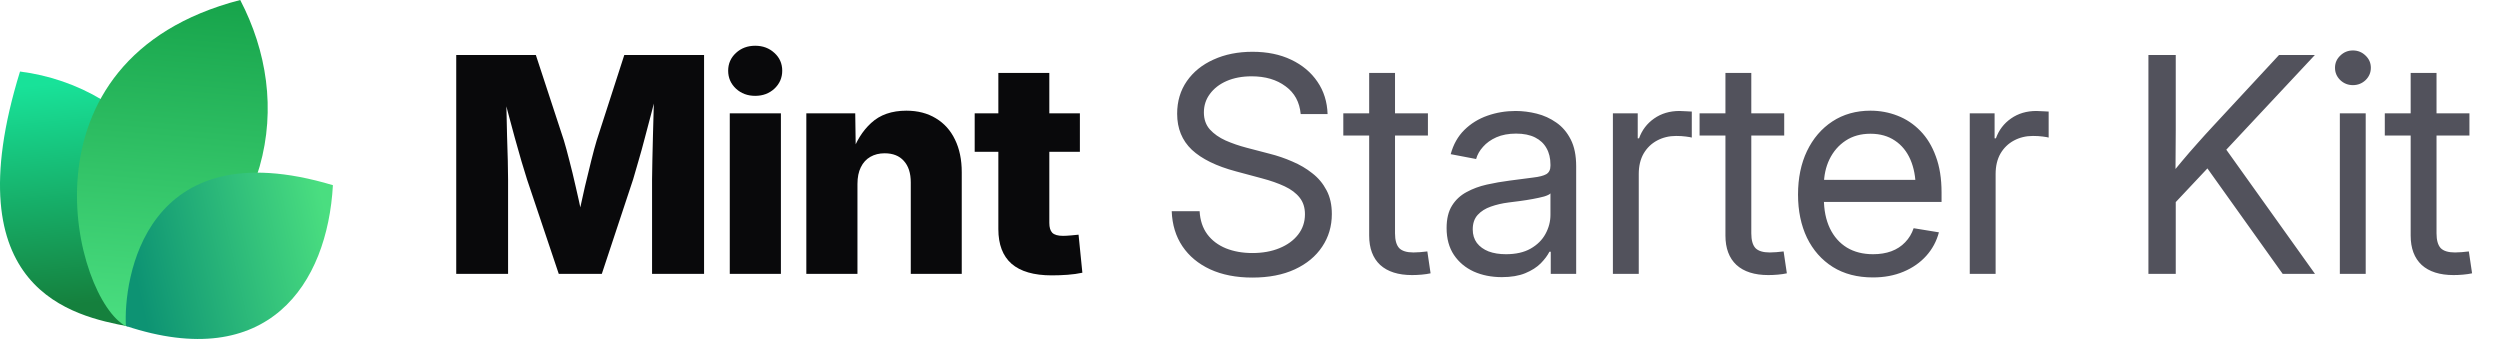
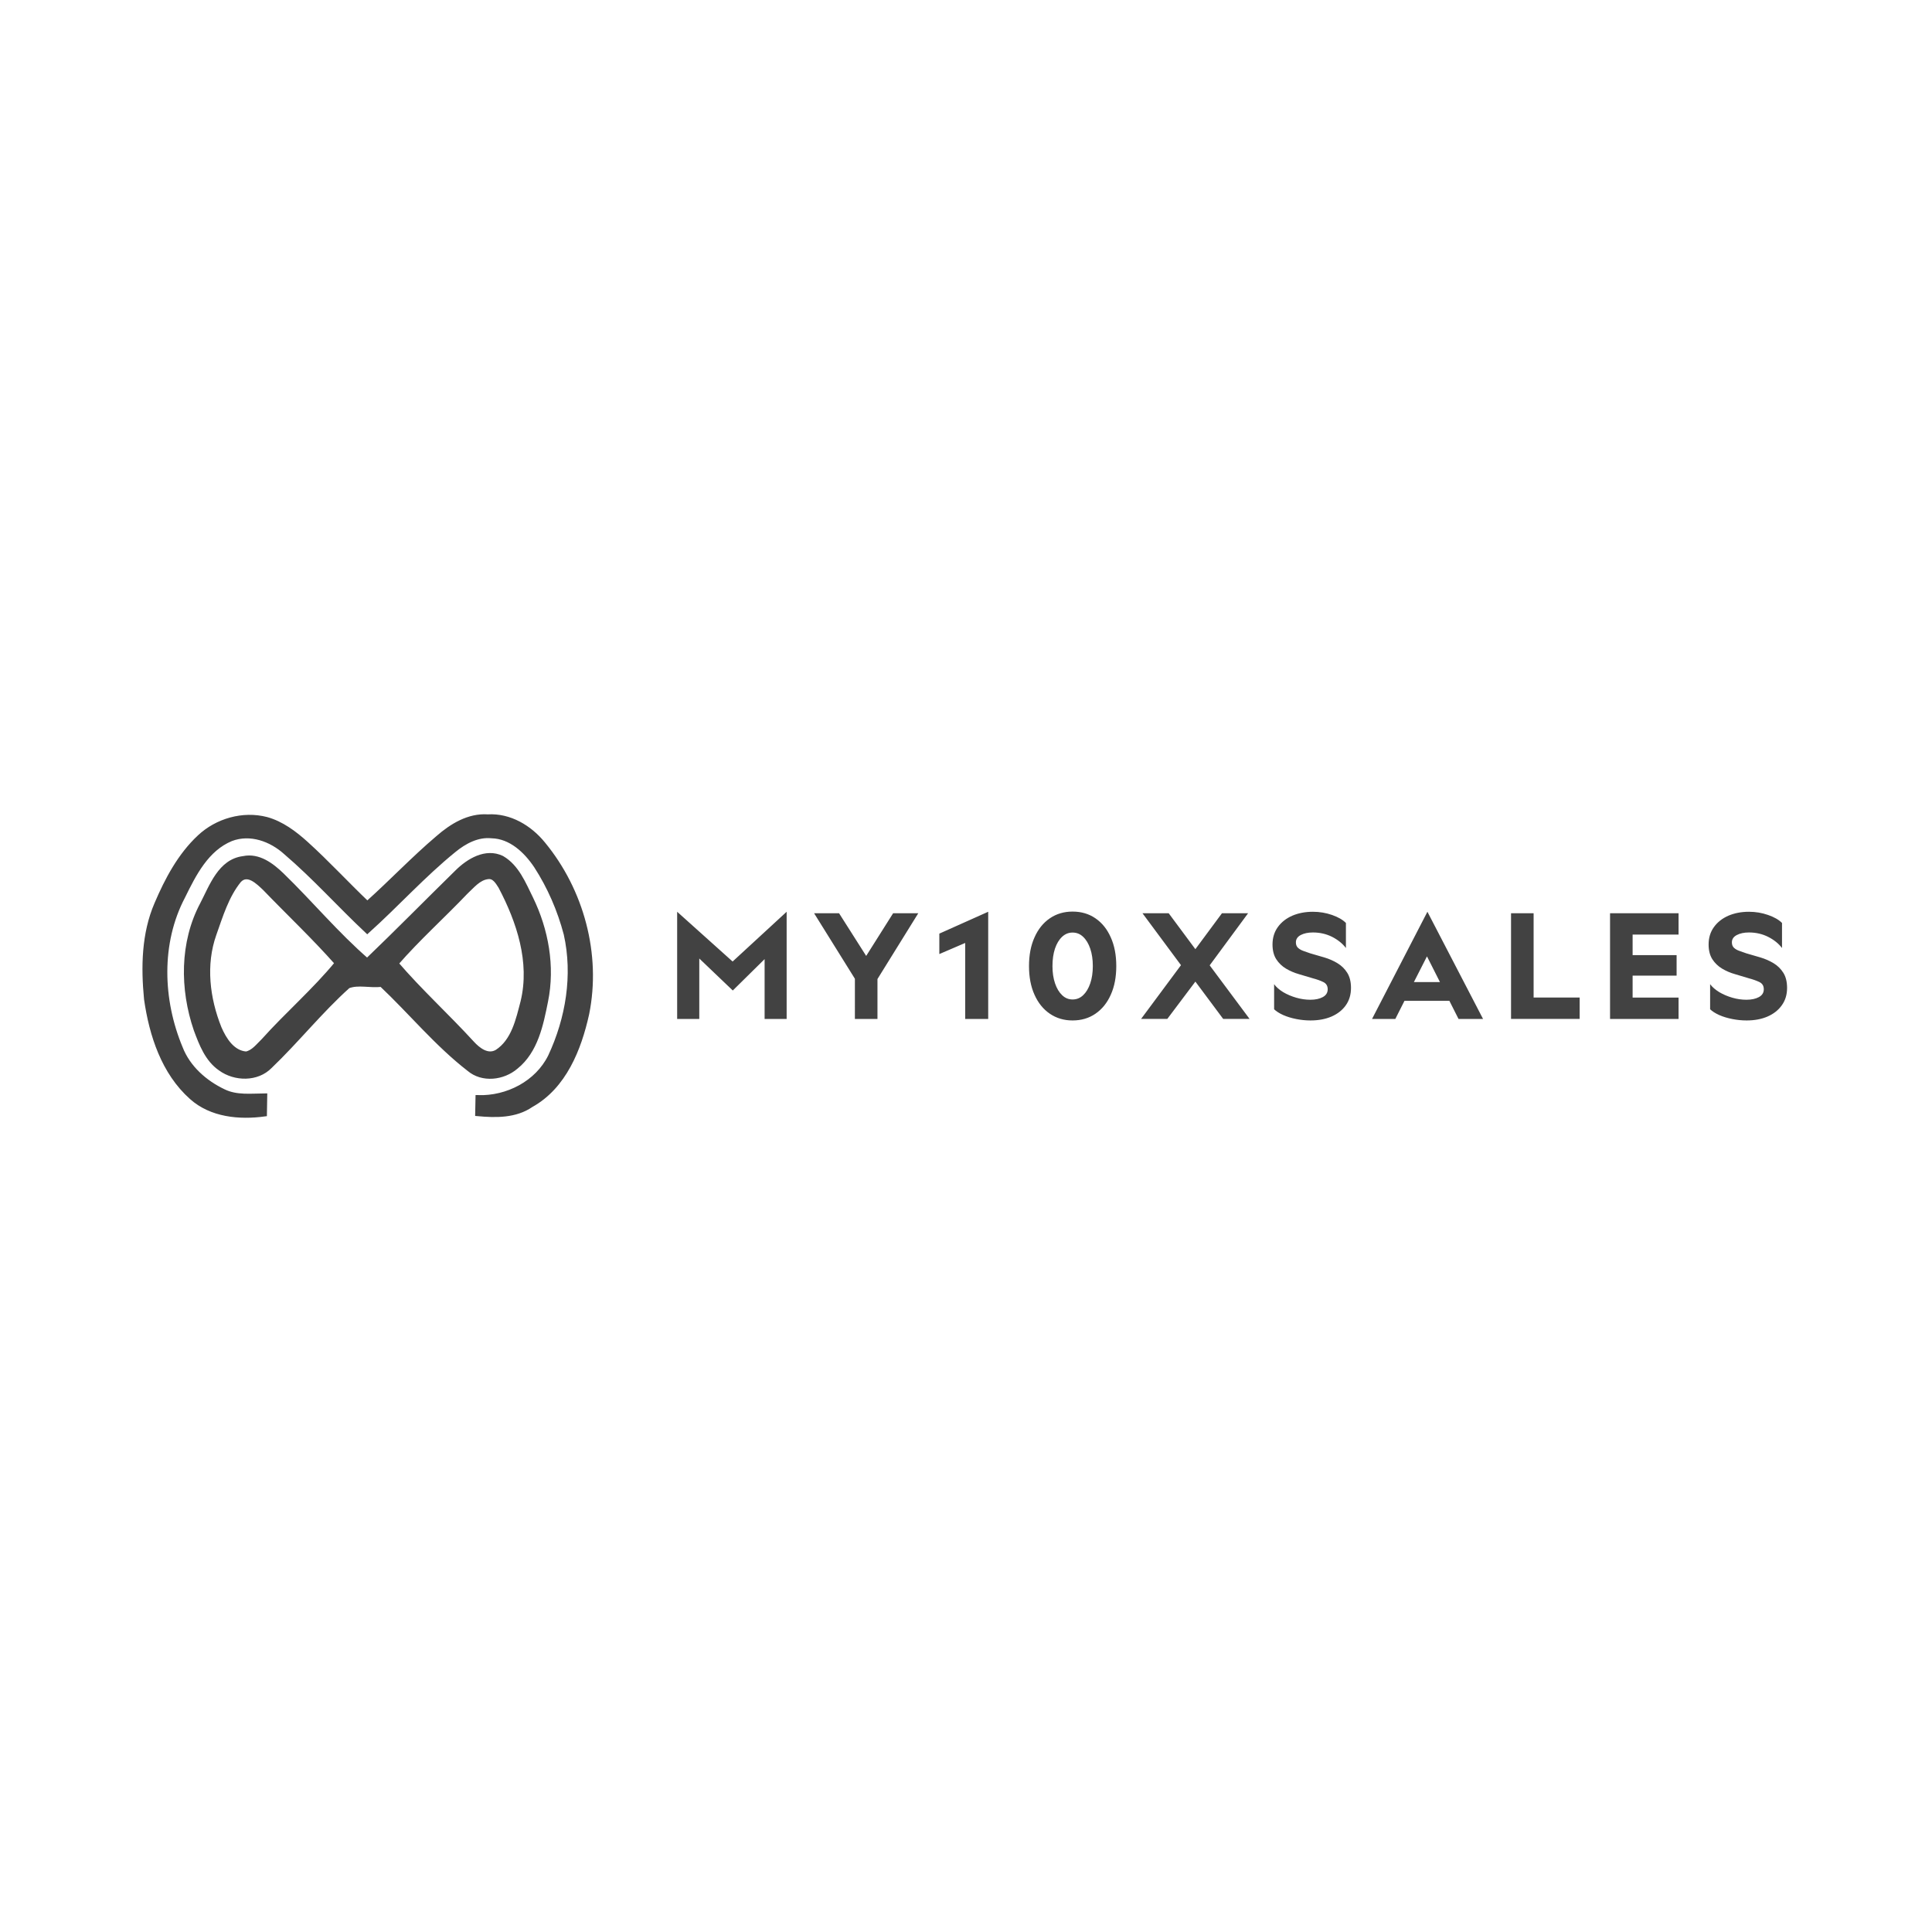
- <svg xmlns="http://www.w3.org/2000/svg" width="177" height="24" viewBox="0 0 177 24" fill="none">
-   <path d="M9.061 23.108C5.268 22.377 -3.391 20.627 1.417 5.064C9.634 6.099 16.973 14.064 9.061 23.108Z" fill="url(#paint0_linear_17557_2020)" />
-   <path d="M8.919 23.094C5.276 21.222 0.784 4.209 17.007 0C20.757 7.193 19.621 16.545 8.919 23.094Z" fill="url(#paint1_linear_17557_2020)" />
-   <path d="M8.914 23.079C8.735 19.882 10.159 9.085 23.57 13.111C23.181 20.123 18.984 26.418 8.914 23.079Z" fill="url(#paint2_linear_17557_2020)" />
-   <path d="M32.301 19.392V3.894H37.938L39.925 9.948C40.036 10.315 40.164 10.787 40.31 11.362C40.462 11.938 40.611 12.552 40.757 13.204C40.91 13.855 41.048 14.483 41.173 15.086C41.305 15.682 41.412 16.192 41.495 16.615H40.695C40.771 16.192 40.871 15.682 40.996 15.086C41.128 14.49 41.267 13.866 41.412 13.214C41.565 12.562 41.714 11.948 41.86 11.373C42.005 10.79 42.133 10.315 42.244 9.948L44.2 3.894H49.848V19.392H46.166V12.704C46.166 12.357 46.173 11.917 46.187 11.383C46.2 10.849 46.214 10.27 46.228 9.646C46.249 9.022 46.266 8.391 46.28 7.753C46.301 7.115 46.311 6.519 46.311 5.964H46.623C46.485 6.561 46.332 7.181 46.166 7.826C45.999 8.471 45.833 9.102 45.666 9.719C45.507 10.336 45.351 10.901 45.198 11.414C45.053 11.928 44.928 12.357 44.824 12.704L42.608 19.392H39.561L37.314 12.704C37.203 12.357 37.072 11.928 36.919 11.414C36.773 10.901 36.614 10.34 36.441 9.729C36.274 9.112 36.104 8.481 35.931 7.836C35.764 7.192 35.608 6.567 35.463 5.964H35.827C35.834 6.512 35.844 7.105 35.858 7.743C35.872 8.374 35.886 9.005 35.9 9.636C35.92 10.26 35.938 10.839 35.952 11.373C35.965 11.907 35.972 12.351 35.972 12.704V19.392H32.301ZM51.668 19.392V8.024H55.288V19.392H51.668ZM53.468 6.786C52.927 6.786 52.473 6.616 52.105 6.276C51.738 5.93 51.554 5.507 51.554 5.007C51.554 4.508 51.738 4.088 52.105 3.749C52.473 3.409 52.927 3.239 53.468 3.239C54.009 3.239 54.463 3.409 54.83 3.749C55.198 4.082 55.382 4.501 55.382 5.007C55.382 5.507 55.198 5.93 54.83 6.276C54.463 6.616 54.009 6.786 53.468 6.786ZM60.708 13.027V19.392H57.088V8.024H60.551L60.593 10.967H60.281C60.593 10.024 61.061 9.268 61.685 8.7C62.309 8.124 63.138 7.836 64.171 7.836C64.975 7.836 65.672 8.017 66.262 8.377C66.851 8.731 67.302 9.234 67.614 9.885C67.933 10.537 68.092 11.307 68.092 12.194V19.392H64.483V12.912C64.483 12.26 64.32 11.754 63.994 11.394C63.675 11.033 63.221 10.853 62.632 10.853C62.25 10.853 61.914 10.936 61.623 11.102C61.332 11.269 61.106 11.515 60.947 11.841C60.787 12.16 60.708 12.555 60.708 13.027ZM76.456 8.024V10.749H69.008V8.024H76.456ZM70.683 5.163H74.292V15.783C74.292 16.102 74.361 16.334 74.5 16.48C74.646 16.625 74.899 16.698 75.259 16.698C75.405 16.698 75.596 16.688 75.831 16.667C76.074 16.646 76.251 16.629 76.362 16.615L76.632 19.309C76.313 19.378 75.963 19.427 75.582 19.455C75.207 19.482 74.836 19.496 74.469 19.496C73.2 19.496 72.25 19.222 71.619 18.674C70.995 18.127 70.683 17.308 70.683 16.22V5.163Z" fill="#09090B" />
-   <path d="M88.667 19.652C87.523 19.652 86.528 19.458 85.682 19.07C84.843 18.681 84.188 18.137 83.716 17.437C83.245 16.736 82.992 15.908 82.957 14.951H84.933C84.968 15.596 85.148 16.14 85.474 16.584C85.8 17.021 86.24 17.354 86.795 17.582C87.35 17.804 87.974 17.915 88.667 17.915C89.388 17.915 90.026 17.801 90.581 17.572C91.143 17.343 91.583 17.024 91.902 16.615C92.228 16.199 92.391 15.717 92.391 15.169C92.391 14.698 92.266 14.306 92.017 13.994C91.767 13.675 91.413 13.408 90.956 13.193C90.498 12.978 89.954 12.787 89.323 12.621L87.502 12.132C86.123 11.765 85.082 11.255 84.382 10.603C83.689 9.944 83.342 9.095 83.342 8.055C83.342 7.174 83.571 6.404 84.028 5.746C84.486 5.087 85.117 4.577 85.921 4.217C86.726 3.849 87.645 3.666 88.678 3.666C89.718 3.666 90.63 3.853 91.413 4.227C92.204 4.602 92.824 5.122 93.275 5.787C93.726 6.446 93.965 7.209 93.993 8.076H92.089C92.013 7.23 91.656 6.574 91.018 6.11C90.387 5.638 89.586 5.403 88.615 5.403C87.95 5.403 87.36 5.513 86.847 5.735C86.341 5.957 85.946 6.262 85.661 6.651C85.377 7.032 85.235 7.469 85.235 7.961C85.235 8.447 85.377 8.849 85.661 9.168C85.946 9.48 86.317 9.74 86.774 9.948C87.232 10.149 87.724 10.319 88.251 10.457L89.884 10.884C90.439 11.023 90.977 11.206 91.496 11.435C92.023 11.657 92.495 11.934 92.911 12.267C93.334 12.593 93.67 12.995 93.92 13.474C94.17 13.945 94.294 14.504 94.294 15.149C94.294 16.015 94.066 16.788 93.608 17.468C93.157 18.148 92.512 18.681 91.673 19.07C90.834 19.458 89.832 19.652 88.667 19.652ZM101.097 8.024V9.594H95.106V8.024H101.097ZM96.937 5.163H98.767V16.521C98.767 17 98.865 17.347 99.059 17.562C99.26 17.77 99.6 17.874 100.078 17.874C100.21 17.874 100.366 17.867 100.546 17.853C100.733 17.832 100.903 17.815 101.056 17.801L101.285 19.351C101.097 19.392 100.886 19.423 100.65 19.444C100.414 19.465 100.189 19.475 99.974 19.475C98.996 19.475 98.244 19.236 97.717 18.758C97.197 18.272 96.937 17.579 96.937 16.677V5.163ZM106.33 19.621C105.595 19.621 104.932 19.489 104.343 19.226C103.754 18.955 103.285 18.564 102.939 18.05C102.592 17.53 102.419 16.896 102.419 16.147C102.419 15.495 102.547 14.965 102.804 14.556C103.06 14.146 103.403 13.828 103.833 13.599C104.263 13.363 104.742 13.186 105.269 13.068C105.796 12.95 106.333 12.857 106.881 12.787C107.574 12.69 108.132 12.617 108.555 12.569C108.978 12.52 109.287 12.441 109.481 12.33C109.675 12.212 109.772 12.014 109.772 11.737V11.654C109.772 11.203 109.679 10.815 109.492 10.489C109.311 10.163 109.041 9.91 108.68 9.729C108.32 9.549 107.872 9.459 107.338 9.459C106.805 9.459 106.34 9.546 105.945 9.719C105.556 9.892 105.241 10.118 104.998 10.395C104.755 10.665 104.593 10.953 104.509 11.258L102.71 10.915C102.897 10.222 103.22 9.65 103.677 9.199C104.135 8.748 104.679 8.412 105.31 8.19C105.941 7.968 106.607 7.857 107.307 7.857C107.8 7.857 108.295 7.92 108.795 8.044C109.301 8.169 109.765 8.381 110.188 8.679C110.611 8.97 110.951 9.369 111.208 9.875C111.464 10.374 111.593 11.005 111.593 11.768V19.392H109.793V17.822H109.7C109.568 18.085 109.363 18.359 109.086 18.643C108.809 18.921 108.444 19.153 107.994 19.34C107.543 19.527 106.988 19.621 106.33 19.621ZM106.621 17.998C107.321 17.998 107.904 17.867 108.368 17.603C108.84 17.333 109.19 16.986 109.419 16.563C109.654 16.133 109.772 15.682 109.772 15.211V13.692C109.703 13.769 109.554 13.841 109.325 13.911C109.096 13.973 108.829 14.032 108.524 14.088C108.226 14.143 107.921 14.192 107.609 14.233C107.304 14.275 107.033 14.309 106.798 14.337C106.354 14.393 105.938 14.49 105.549 14.628C105.168 14.76 104.86 14.954 104.624 15.211C104.388 15.467 104.27 15.811 104.27 16.241C104.27 16.615 104.367 16.934 104.561 17.198C104.762 17.461 105.04 17.662 105.393 17.801C105.747 17.933 106.156 17.998 106.621 17.998ZM114.193 19.392V8.024H115.951V9.792H116.045C116.253 9.209 116.61 8.741 117.116 8.388C117.622 8.034 118.219 7.857 118.905 7.857C119.058 7.857 119.217 7.864 119.384 7.878C119.55 7.885 119.682 7.892 119.779 7.899V9.74C119.716 9.719 119.578 9.695 119.363 9.667C119.155 9.639 118.922 9.625 118.666 9.625C118.174 9.625 117.726 9.733 117.324 9.948C116.922 10.163 116.603 10.471 116.367 10.874C116.138 11.276 116.024 11.758 116.024 12.319V19.392H114.193ZM126.322 8.024V9.594H120.33V8.024H126.322ZM122.161 5.163H123.992V16.521C123.992 17 124.089 17.347 124.283 17.562C124.484 17.77 124.824 17.874 125.302 17.874C125.434 17.874 125.59 17.867 125.77 17.853C125.958 17.832 126.127 17.815 126.28 17.801L126.509 19.351C126.322 19.392 126.11 19.423 125.874 19.444C125.639 19.465 125.413 19.475 125.198 19.475C124.221 19.475 123.468 19.236 122.941 18.758C122.421 18.272 122.161 17.579 122.161 16.677V5.163ZM132.604 19.642C131.502 19.642 130.555 19.396 129.765 18.903C128.974 18.404 128.364 17.714 127.934 16.834C127.511 15.946 127.3 14.927 127.3 13.775C127.3 12.611 127.511 11.584 127.934 10.697C128.364 9.802 128.964 9.102 129.734 8.596C130.51 8.089 131.408 7.836 132.428 7.836C133.1 7.836 133.738 7.954 134.341 8.19C134.952 8.426 135.489 8.783 135.954 9.261C136.425 9.74 136.793 10.343 137.056 11.071C137.327 11.792 137.462 12.645 137.462 13.63V14.296H128.433V12.735H136.463L135.631 13.297C135.631 12.541 135.506 11.876 135.257 11.3C135.007 10.725 134.643 10.277 134.165 9.958C133.686 9.632 133.107 9.469 132.428 9.469C131.748 9.469 131.162 9.632 130.67 9.958C130.177 10.284 129.796 10.725 129.526 11.279C129.262 11.827 129.13 12.441 129.13 13.12V14.046C129.13 14.864 129.273 15.572 129.557 16.168C129.841 16.757 130.243 17.211 130.763 17.53C131.283 17.842 131.901 17.998 132.615 17.998C133.093 17.998 133.523 17.929 133.905 17.79C134.293 17.645 134.619 17.433 134.882 17.156C135.153 16.879 135.354 16.546 135.486 16.157L137.275 16.449C137.108 17.08 136.81 17.634 136.38 18.113C135.95 18.591 135.413 18.966 134.768 19.236C134.123 19.507 133.402 19.642 132.604 19.642ZM139.459 19.392V8.024H141.217V9.792H141.311C141.519 9.209 141.876 8.741 142.382 8.388C142.888 8.034 143.485 7.857 144.171 7.857C144.324 7.857 144.483 7.864 144.649 7.878C144.816 7.885 144.948 7.892 145.045 7.899V9.74C144.982 9.719 144.844 9.695 144.629 9.667C144.421 9.639 144.188 9.625 143.932 9.625C143.439 9.625 142.992 9.733 142.59 9.948C142.188 10.163 141.869 10.471 141.633 10.874C141.404 11.276 141.29 11.758 141.29 12.319V19.392H139.459ZM153.429 14.961V12.715C153.783 12.257 154.136 11.82 154.49 11.404C154.844 10.981 155.204 10.565 155.572 10.156C155.939 9.74 156.314 9.327 156.695 8.918L161.355 3.894H163.893L157.277 10.967H157.184L153.429 14.961ZM152.108 19.392V3.894H154.043V9.241L154.022 12.559L154.043 13.505V19.392H152.108ZM161.615 19.392L155.967 11.477L157.173 9.969L163.903 19.392H161.615ZM165.661 19.392V8.024H167.492V19.392H165.661ZM166.587 6.027C166.24 6.027 165.942 5.909 165.692 5.673C165.443 5.43 165.318 5.139 165.318 4.799C165.318 4.459 165.443 4.172 165.692 3.936C165.942 3.693 166.24 3.572 166.587 3.572C166.934 3.572 167.232 3.693 167.482 3.936C167.731 4.172 167.856 4.459 167.856 4.799C167.856 5.139 167.731 5.43 167.482 5.673C167.232 5.909 166.934 6.027 166.587 6.027ZM174.836 8.024V9.594H168.844V8.024H174.836ZM170.675 5.163H172.506V16.521C172.506 17 172.603 17.347 172.797 17.562C172.998 17.77 173.338 17.874 173.816 17.874C173.948 17.874 174.104 17.867 174.284 17.853C174.472 17.832 174.641 17.815 174.794 17.801L175.023 19.351C174.836 19.392 174.624 19.423 174.388 19.444C174.153 19.465 173.927 19.475 173.712 19.475C172.735 19.475 171.982 19.236 171.455 18.758C170.935 18.272 170.675 17.579 170.675 16.677V5.163Z" fill="#52525C" />
+ <svg xmlns="http://www.w3.org/2000/svg" viewBox="0 0 1920 1920">
  <defs>
-     <linearGradient id="paint0_linear_17557_2020" x1="3.776" y1="5.916" x2="5.232" y2="21.559" gradientUnits="userSpaceOnUse">
-       <stop stop-color="#18E299" />
-       <stop offset="1" stop-color="#15803D" />
-     </linearGradient>
-     <linearGradient id="paint1_linear_17557_2020" x1="12.171" y1="-0.718" x2="10.19" y2="22.983" gradientUnits="userSpaceOnUse">
-       <stop stop-color="#16A34A" />
-       <stop offset="1" stop-color="#4ADE80" />
-     </linearGradient>
-     <linearGradient id="paint2_linear_17557_2020" x1="23.133" y1="15.353" x2="9.338" y2="18.52" gradientUnits="userSpaceOnUse">
-       <stop stop-color="#4ADE80" />
-       <stop offset="1" stop-color="#0D9373" />
-     </linearGradient>
+     <clipPath id="logo">
+       <rect x="0" y="0" width="1920" height="1920" />
+     </clipPath>
  </defs>
+   <g clip-path="url(#logo)">
+     <rect fill="none" width="1920" height="1920" />
+     <g transform="scale(4.8)">
+       <g font-family="none" font-size="none" font-weight="none" stroke-miterlimit="10" style="mix-blend-mode:normal" text-anchor="none">
+         <g fill="#424242" id="symbol" stroke="#424242">
+           <path d="m41.304 173.34c3.632-3.421 9.006-4.96 13.873-3.695 3.117 0.867 5.772 2.859 8.147 4.999 4.405 3.976 8.42 8.358 12.724 12.451 4.96-4.437 9.545-9.295 14.63-13.607 2.859-2.5 6.374-4.655 10.326-4.382 4.515-0.266 8.67 2.226 11.443 5.647 7.944 9.639 11.529 22.848 9.037 35.15-1.609 7.256-4.687 15.052-11.521 18.856-3.249 2.242-7.327 2.179-11.084 1.828 0.016-1.125 0.047-2.234 0.07-3.351 6.069 0.203 12.287-2.976 15.013-8.514 3.663-7.827 5.155-16.841 3.249-25.339-1.312-4.984-3.39-9.78-6.186-14.099-2.101-3.14-5.249-6.132-9.241-6.226-2.929-0.297-5.624 1.164-7.811 2.953-6.366 5.163-11.849 11.279-17.934 16.747-5.702-5.351-10.92-11.209-16.864-16.286-3.023-2.742-7.358-4.327-11.334-2.812-5.085 2.093-7.694 7.28-9.983 11.943-5.077 9.639-4.655 21.488-0.516 31.385 1.586 4.093 5.069 7.155 8.967 9.006 2.648 1.289 5.663 0.906 8.514 0.883-0.031 1.25-0.047 2.507-0.062 3.773-5.202 0.711-11.014 0.172-15.083-3.476-5.78-5.132-8.295-12.896-9.358-20.332-0.633-6.593-0.531-13.505 2.14-19.684 2.148-5.03 4.796-10.037 8.842-13.818z" />
+           <path d="m41.906 187.22c1.929-3.703 3.695-8.889 8.483-9.475 3.14-0.664 5.843 1.398 7.967 3.445 5.991 5.811 11.342 12.271 17.661 17.739 6.288-6.03 12.404-12.256 18.63-18.356 2.351-2.336 5.921-4.515 9.264-2.906 3.085 1.789 4.468 5.296 5.976 8.342 3.187 6.538 4.546 14.068 3.085 21.262-0.969 4.859-2.07 10.326-6.155 13.599-2.656 2.281-6.936 2.804-9.701 0.445-6.671-5.163-12.029-11.748-18.137-17.513-2.281 0.328-4.796-0.492-6.921 0.344-5.749 5.155-10.584 11.264-16.169 16.606-2.671 2.734-7.249 2.64-10.233 0.476-2.734-1.867-3.96-5.109-5.062-8.085-2.859-8.358-2.906-18.005 1.312-25.925m7.577-4.937c-2.601 3.218-3.812 7.303-5.179 11.154-2.234 6.311-1.375 13.326 1.078 19.434 1.031 2.375 2.726 5.116 5.585 5.335 1.523-0.312 2.507-1.695 3.585-2.718 4.937-5.507 10.568-10.35 15.263-16.075-4.757-5.382-9.99-10.318-14.974-15.489-1.351-1.281-3.585-3.546-5.358-1.64m46.921 2.414c-4.741 4.984-9.889 9.576-14.404 14.779 4.96 5.78 10.607 10.912 15.747 16.536 1.265 1.375 3.21 2.898 5.14 1.797 3.492-2.242 4.413-6.702 5.397-10.451 1.961-8.202-0.812-16.583-4.624-23.808-0.617-0.961-1.32-2.211-2.648-2.031-1.945 0.227-3.249 1.929-4.609 3.179z" />
+         </g>
+         <g fill="#424242" id="text">
+           <path d="m144.78 210.96h-4.582v-22.19l11.482 10.304 11.187-10.304v22.19h-4.563v-12.383l-6.587 6.495-6.937-6.624zm32.218-8.317-8.446-13.561h5.17l5.612 8.832 5.575-8.832h5.207l-8.446 13.616v8.262h-4.674zm17.48-9.347 10.12-4.526v22.19h-4.766v-15.732l-5.354 2.3zm27.582 17.977c-1.779 0-3.349-0.466-4.71-1.398-1.362-0.932-2.417-2.239-3.165-3.919-0.761-1.681-1.141-3.662-1.141-5.943 0-2.282 0.38-4.263 1.141-5.943 0.748-1.693 1.803-3.005 3.165-3.938 1.362-0.932 2.932-1.398 4.71-1.398 1.815 0 3.398 0.466 4.747 1.398 1.362 0.932 2.417 2.245 3.165 3.938 0.761 1.681 1.141 3.662 1.141 5.943 0 2.282-0.38 4.263-1.141 5.943-0.748 1.681-1.803 2.987-3.165 3.919-1.349 0.932-2.932 1.398-4.747 1.398zm-4.158-11.261c0 1.349 0.178 2.545 0.534 3.588 0.356 1.043 0.846 1.858 1.472 2.447 0.613 0.589 1.331 0.883 2.153 0.883 0.846 0 1.576-0.294 2.19-0.883 0.626-0.589 1.116-1.405 1.472-2.447s0.534-2.239 0.534-3.588c0-1.362-0.178-2.564-0.534-3.606-0.356-1.043-0.846-1.858-1.472-2.447-0.613-0.589-1.343-0.883-2.19-0.883-0.822 0-1.546 0.294-2.171 0.883-0.626 0.589-1.116 1.405-1.472 2.447-0.343 1.043-0.515 2.245-0.515 3.606zm18.639-10.93h5.428l5.52 7.434 5.502-7.434h5.41l-7.949 10.782 8.262 11.095h-5.465l-5.759-7.728-5.814 7.728h-5.428l8.262-11.132zm42.118 2.006v5.189c-0.711-0.932-1.668-1.705-2.87-2.318-1.214-0.601-2.533-0.902-3.956-0.902-1.018 0-1.865 0.178-2.539 0.534-0.662 0.356-0.994 0.859-0.994 1.509 0 0.491 0.147 0.871 0.442 1.141s0.669 0.485 1.122 0.644c0.466 0.159 0.938 0.325 1.417 0.497l2.907 0.846c0.994 0.294 1.901 0.693 2.723 1.196 0.834 0.503 1.509 1.165 2.024 1.987 0.515 0.822 0.773 1.865 0.773 3.128 0 1.386-0.356 2.582-1.067 3.588-0.711 1.006-1.699 1.785-2.962 2.337-1.264 0.54-2.717 0.81-4.361 0.81-0.969 0-1.95-0.098-2.944-0.294-0.994-0.196-1.895-0.472-2.705-0.828-0.81-0.368-1.435-0.767-1.877-1.196v-5.189c0.454 0.613 1.086 1.165 1.895 1.656 0.81 0.478 1.705 0.859 2.686 1.141s1.95 0.423 2.907 0.423c1.055 0 1.92-0.184 2.594-0.552 0.675-0.368 1.012-0.908 1.012-1.619 0-0.711-0.313-1.214-0.938-1.509-0.613-0.294-1.319-0.546-2.116-0.754l-2.907-0.865c-0.945-0.27-1.834-0.65-2.668-1.141-0.834-0.503-1.509-1.153-2.024-1.95-0.515-0.81-0.773-1.828-0.773-3.054 0-1.386 0.368-2.588 1.104-3.606 0.736-1.018 1.736-1.803 2.999-2.355 1.264-0.54 2.686-0.81 4.269-0.81 1.362 0 2.68 0.221 3.956 0.662 1.264 0.442 2.22 0.994 2.87 1.656zm10.23 19.872h-4.821l11.463-22.19 11.518 22.19h-5.078l-1.895-3.754h-9.292zm6.55-12.954-2.705 5.318h5.391zm17.406-8.924h4.674v17.443h9.531v4.434h-14.205zm34.684 21.878h-14.186v-21.878h14.186v4.416h-9.513v4.25h9.108v4.25h-9.108v4.545h9.513zm21.418-19.872v5.189c-0.711-0.932-1.674-1.705-2.889-2.318-1.202-0.601-2.521-0.902-3.956-0.902-1.006 0-1.846 0.178-2.521 0.534s-1.012 0.859-1.012 1.509c0 0.491 0.147 0.871 0.442 1.141s0.675 0.485 1.141 0.644 0.938 0.325 1.417 0.497l2.907 0.846c0.981 0.294 1.889 0.693 2.723 1.196 0.834 0.503 1.509 1.165 2.024 1.987 0.515 0.822 0.773 1.865 0.773 3.128 0 1.386-0.362 2.582-1.086 3.588-0.711 1.006-1.699 1.785-2.962 2.337-1.251 0.54-2.699 0.81-4.342 0.81-0.969 0-1.95-0.098-2.944-0.294-1.006-0.196-1.914-0.472-2.723-0.828-0.81-0.368-1.435-0.767-1.877-1.196v-5.189c0.466 0.613 1.104 1.165 1.914 1.656 0.81 0.478 1.705 0.859 2.686 1.141 0.969 0.282 1.938 0.423 2.907 0.423 1.055 0 1.92-0.184 2.594-0.552 0.675-0.368 1.012-0.908 1.012-1.619 0-0.711-0.313-1.214-0.938-1.509-0.626-0.294-1.337-0.546-2.134-0.754l-2.889-0.865c-0.957-0.27-1.846-0.65-2.668-1.141-0.834-0.503-1.509-1.153-2.024-1.95-0.515-0.81-0.773-1.828-0.773-3.054 0-1.386 0.368-2.588 1.104-3.606 0.736-1.018 1.736-1.803 2.999-2.355 1.264-0.54 2.68-0.81 4.25-0.81 1.374 0 2.692 0.221 3.956 0.662 1.276 0.442 2.239 0.994 2.889 1.656z" />
+         </g>
+       </g>
+     </g>
+   </g>
</svg>
